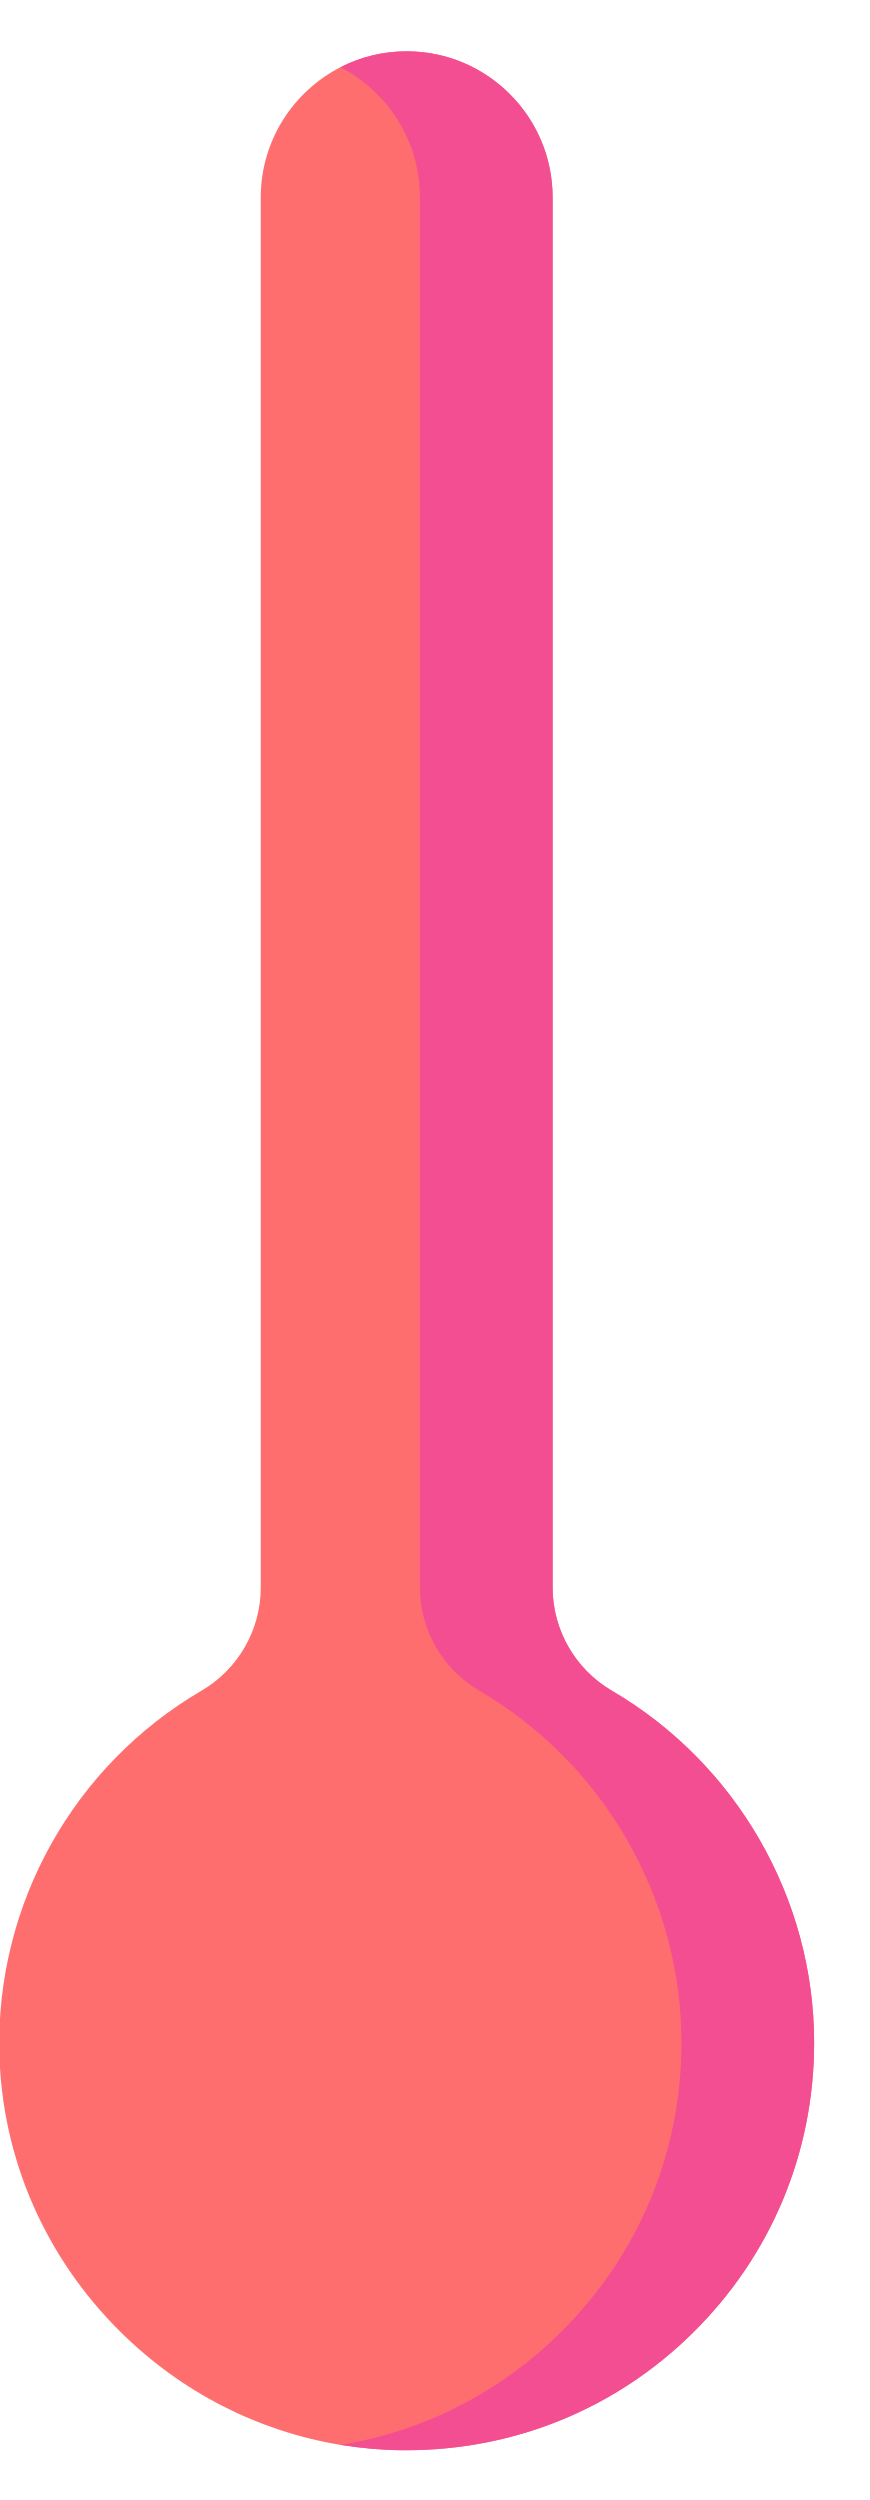
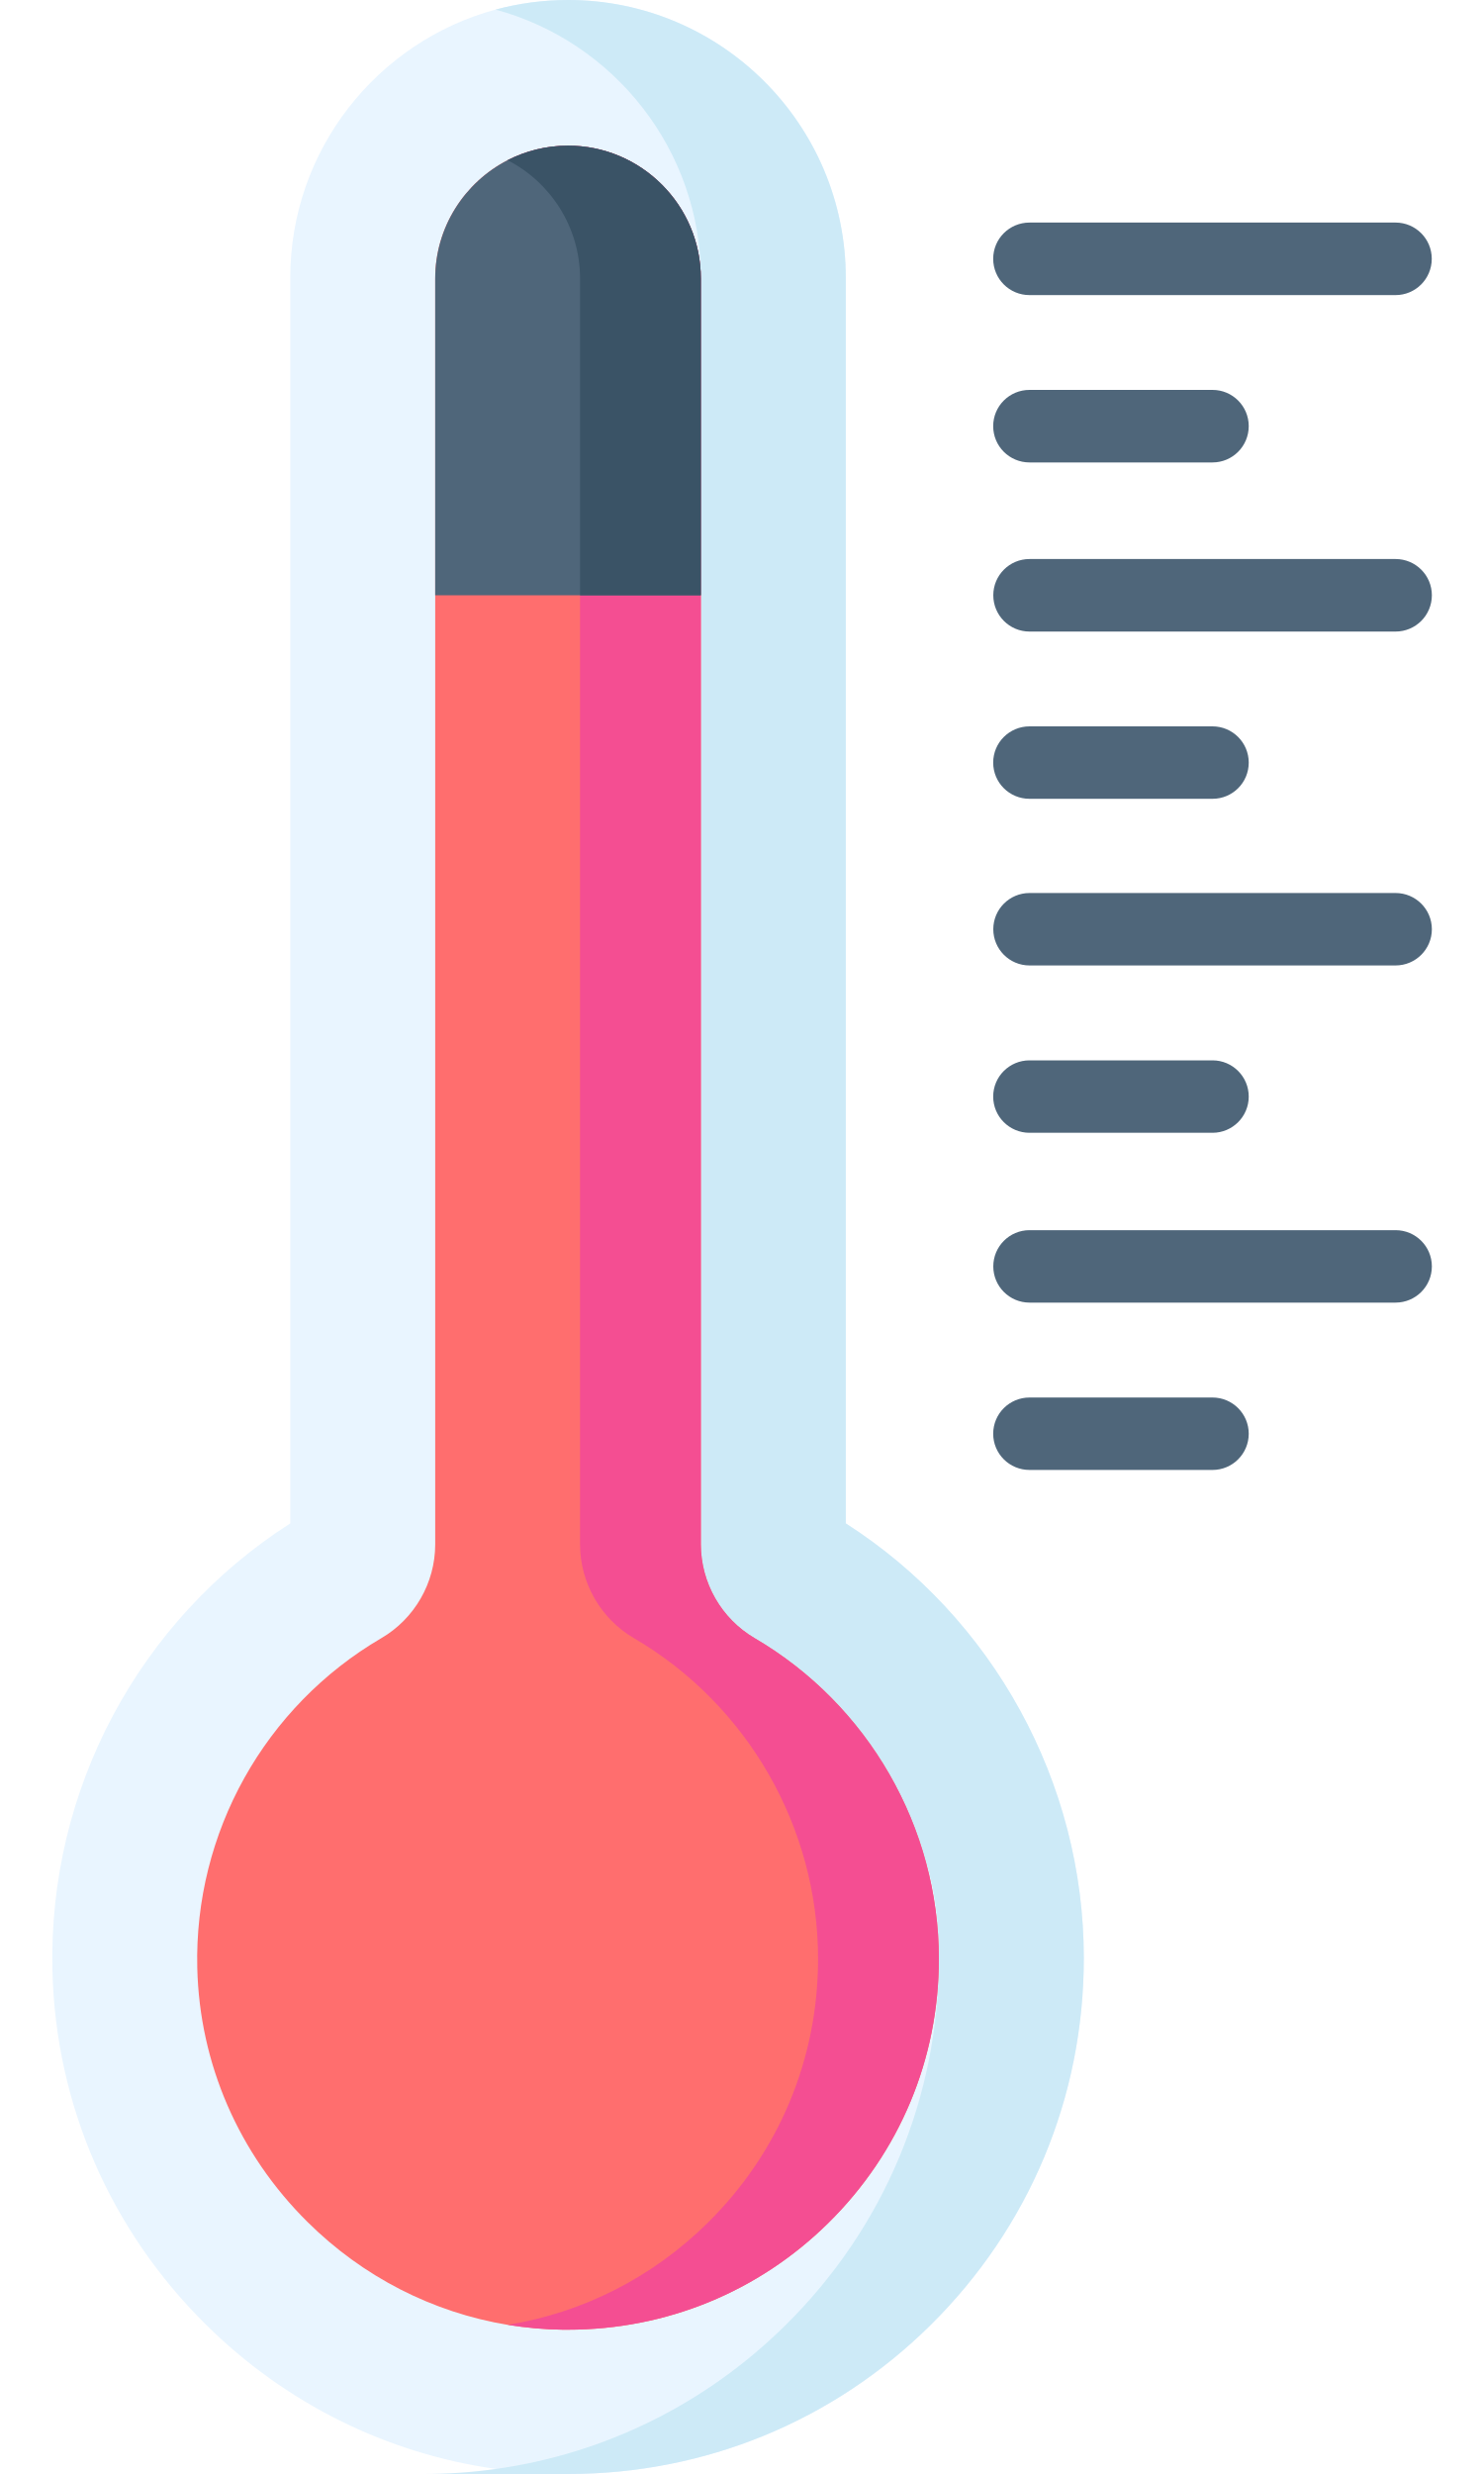
- <svg xmlns="http://www.w3.org/2000/svg" width="8" height="23" viewBox="0 0 8 23" fill="none">
-   <path d="M7.49 18.794C7.49 19.805 7.093 20.753 6.373 21.463C5.667 22.16 4.732 22.542 3.738 22.542C3.721 22.542 3.705 22.542 3.688 22.542C3.5 22.54 3.315 22.522 3.132 22.493C2.373 22.367 1.669 22.009 1.108 21.453C0.413 20.765 0.017 19.853 -0.006 18.886C-0.038 17.52 0.675 16.244 1.854 15.554C2.19 15.358 2.399 14.995 2.399 14.606V1.815C2.399 1.295 2.697 0.842 3.131 0.619C3.314 0.525 3.522 0.472 3.742 0.472C4.482 0.472 5.084 1.075 5.084 1.815V14.606C5.084 14.995 5.293 15.358 5.628 15.554C6.776 16.225 7.49 17.466 7.49 18.794Z" fill="#FF6E6E" />
-   <path d="M7.49 18.794C7.49 19.805 7.093 20.753 6.373 21.463C5.667 22.16 4.732 22.542 3.738 22.542C3.721 22.542 3.705 22.542 3.688 22.542C3.5 22.54 3.315 22.522 3.132 22.493C3.893 22.369 4.594 22.014 5.152 21.463C5.873 20.753 6.269 19.805 6.269 18.794C6.269 17.466 5.556 16.225 4.408 15.554C4.072 15.358 3.863 14.995 3.863 14.606V1.815C3.863 1.295 3.565 0.842 3.131 0.619C3.314 0.525 3.522 0.472 3.742 0.472C4.482 0.472 5.084 1.075 5.084 1.815V14.606C5.084 14.995 5.293 15.358 5.628 15.554C6.776 16.225 7.49 17.466 7.49 18.794Z" fill="#F44E92" />
+ <svg xmlns="http://www.w3.org/2000/svg" width="15" height="25" viewBox="0 0 15 25" fill="none">
+   <path d="M10.406 2.982H14.106C14.308 2.982 14.472 2.818 14.472 2.615C14.472 2.413 14.308 2.249 14.106 2.249H10.406C10.203 2.249 10.039 2.413 10.039 2.615C10.039 2.818 10.203 2.982 10.406 2.982Z" fill="#4F667A" />
+   <path d="M10.406 4.673H12.256C12.458 4.673 12.622 4.509 12.622 4.306C12.622 4.104 12.458 3.94 12.256 3.94H10.406C10.203 3.94 10.039 4.104 10.039 4.306C10.039 4.509 10.203 4.673 10.406 4.673Z" fill="#4F667A" />
+   <path d="M14.106 5.649H10.406C10.204 5.649 10.04 5.813 10.04 6.015C10.04 6.218 10.204 6.382 10.406 6.382H14.106C14.309 6.382 14.473 6.218 14.473 6.015C14.473 5.813 14.309 5.649 14.106 5.649Z" fill="#4F667A" />
+   <path d="M10.406 8.072H12.256C12.458 8.072 12.622 7.909 12.622 7.706C12.622 7.504 12.458 7.34 12.256 7.34H10.406C10.203 7.34 10.039 7.504 10.039 7.706C10.039 7.909 10.203 8.072 10.406 8.072Z" fill="#4F667A" />
+   <path d="M14.106 9.024H10.406C10.204 9.024 10.04 9.188 10.04 9.39C10.04 9.592 10.204 9.756 10.406 9.756H14.106C14.309 9.756 14.473 9.592 14.473 9.39C14.473 9.188 14.309 9.024 14.106 9.024Z" fill="#4F667A" />
+   <path d="M10.406 11.447H12.256C12.458 11.447 12.622 11.283 12.622 11.081C12.622 10.879 12.458 10.715 12.256 10.715H10.406C10.203 10.715 10.039 10.879 10.039 11.081C10.039 11.283 10.203 11.447 10.406 11.447Z" fill="#4F667A" />
+   <path d="M14.106 12.431H10.406C10.204 12.431 10.04 12.595 10.04 12.797C10.04 12.999 10.204 13.163 10.406 13.163H14.106C14.309 13.163 14.473 12.999 14.473 12.797C14.473 12.595 14.309 12.431 14.106 12.431Z" fill="#4F667A" />
+   <path d="M12.256 14.122H10.406C10.203 14.122 10.039 14.286 10.039 14.488C10.039 14.69 10.203 14.854 10.406 14.854H12.256C12.458 14.854 12.622 14.69 12.622 14.488C12.622 14.286 12.458 14.122 12.256 14.122Z" fill="#4F667A" />
+   <path d="M10.955 19.787C10.955 21.193 10.403 22.511 9.402 23.499C8.419 24.469 7.122 25 5.742 25C5.717 25 5.692 25 5.667 25C5.447 24.996 5.229 24.98 5.013 24.949C3.91 24.794 2.886 24.288 2.078 23.487C1.112 22.531 0.562 21.262 0.53 19.913C0.486 18.086 1.403 16.374 2.934 15.394V2.808C2.934 1.513 3.815 0.42 5.009 0.097C5.243 0.034 5.488 0 5.742 0C7.29 0 8.549 1.259 8.549 2.808V15.394C10.038 16.348 10.955 18.011 10.955 19.787Z" fill="#E9F5FF" />
+   <path d="M10.955 19.787C10.955 21.193 10.403 22.511 9.402 23.499C8.419 24.469 7.122 25 5.742 25C4.83 25 4.277 25 4.277 25C4.525 25 4.771 24.983 5.013 24.949C6.113 24.794 7.131 24.294 7.937 23.499C8.939 22.511 9.49 21.193 9.49 19.787C9.49 18.011 8.573 17.822 7.085 16.867V2.808C7.085 1.513 6.203 0.42 5.009 0.097C5.243 0.034 5.488 0 5.742 0C7.29 0 8.549 1.259 8.549 2.808V15.394C10.038 16.348 10.955 18.011 10.955 19.787Z" fill="#CDEAF7" />
+   <path d="M9.49 19.794C9.49 20.805 9.093 21.753 8.373 22.463C7.667 23.16 6.732 23.542 5.738 23.542C5.721 23.542 5.705 23.542 5.688 23.542C5.5 23.54 5.315 23.522 5.132 23.493C4.373 23.367 3.669 23.009 3.108 22.453C2.413 21.765 2.017 20.853 1.994 19.886C1.962 18.52 2.675 17.244 3.854 16.554C4.19 16.358 4.399 15.995 4.399 15.606V2.815C4.399 2.295 4.697 1.842 5.131 1.619C5.314 1.525 5.522 1.472 5.742 1.472C6.482 1.472 7.084 2.075 7.084 2.815V15.606C7.084 15.995 7.293 16.358 7.628 16.554C8.776 17.225 9.49 18.466 9.49 19.794Z" fill="#FF6E6E" />
+   <path d="M9.49 19.794C9.49 20.805 9.093 21.753 8.373 22.463C7.667 23.16 6.732 23.542 5.738 23.542C5.721 23.542 5.705 23.542 5.688 23.542C5.5 23.54 5.315 23.522 5.132 23.493C5.893 23.369 6.594 23.014 7.152 22.463C7.873 21.753 8.269 20.805 8.269 19.794C8.269 18.466 7.556 17.225 6.408 16.554C6.072 16.358 5.863 15.995 5.863 15.606V2.815C5.863 2.295 5.565 1.842 5.131 1.619C5.314 1.525 5.522 1.472 5.742 1.472C6.482 1.472 7.084 2.075 7.084 2.815V15.606C7.084 15.995 7.293 16.358 7.628 16.554C8.776 17.225 9.49 18.466 9.49 19.794Z" fill="#F44E92" />
+   <path d="M7.084 2.815V6.015H4.399V2.815C4.399 2.295 4.697 1.842 5.131 1.619C5.314 1.525 5.522 1.472 5.742 1.472C6.482 1.472 7.084 2.075 7.084 2.815Z" fill="#4F667A" />
+   <path d="M7.084 2.815V6.015H5.863V2.815C5.863 2.295 5.565 1.842 5.131 1.619C5.314 1.525 5.522 1.472 5.742 1.472C6.482 1.472 7.084 2.075 7.084 2.815Z" fill="#3A5366" />
</svg>
